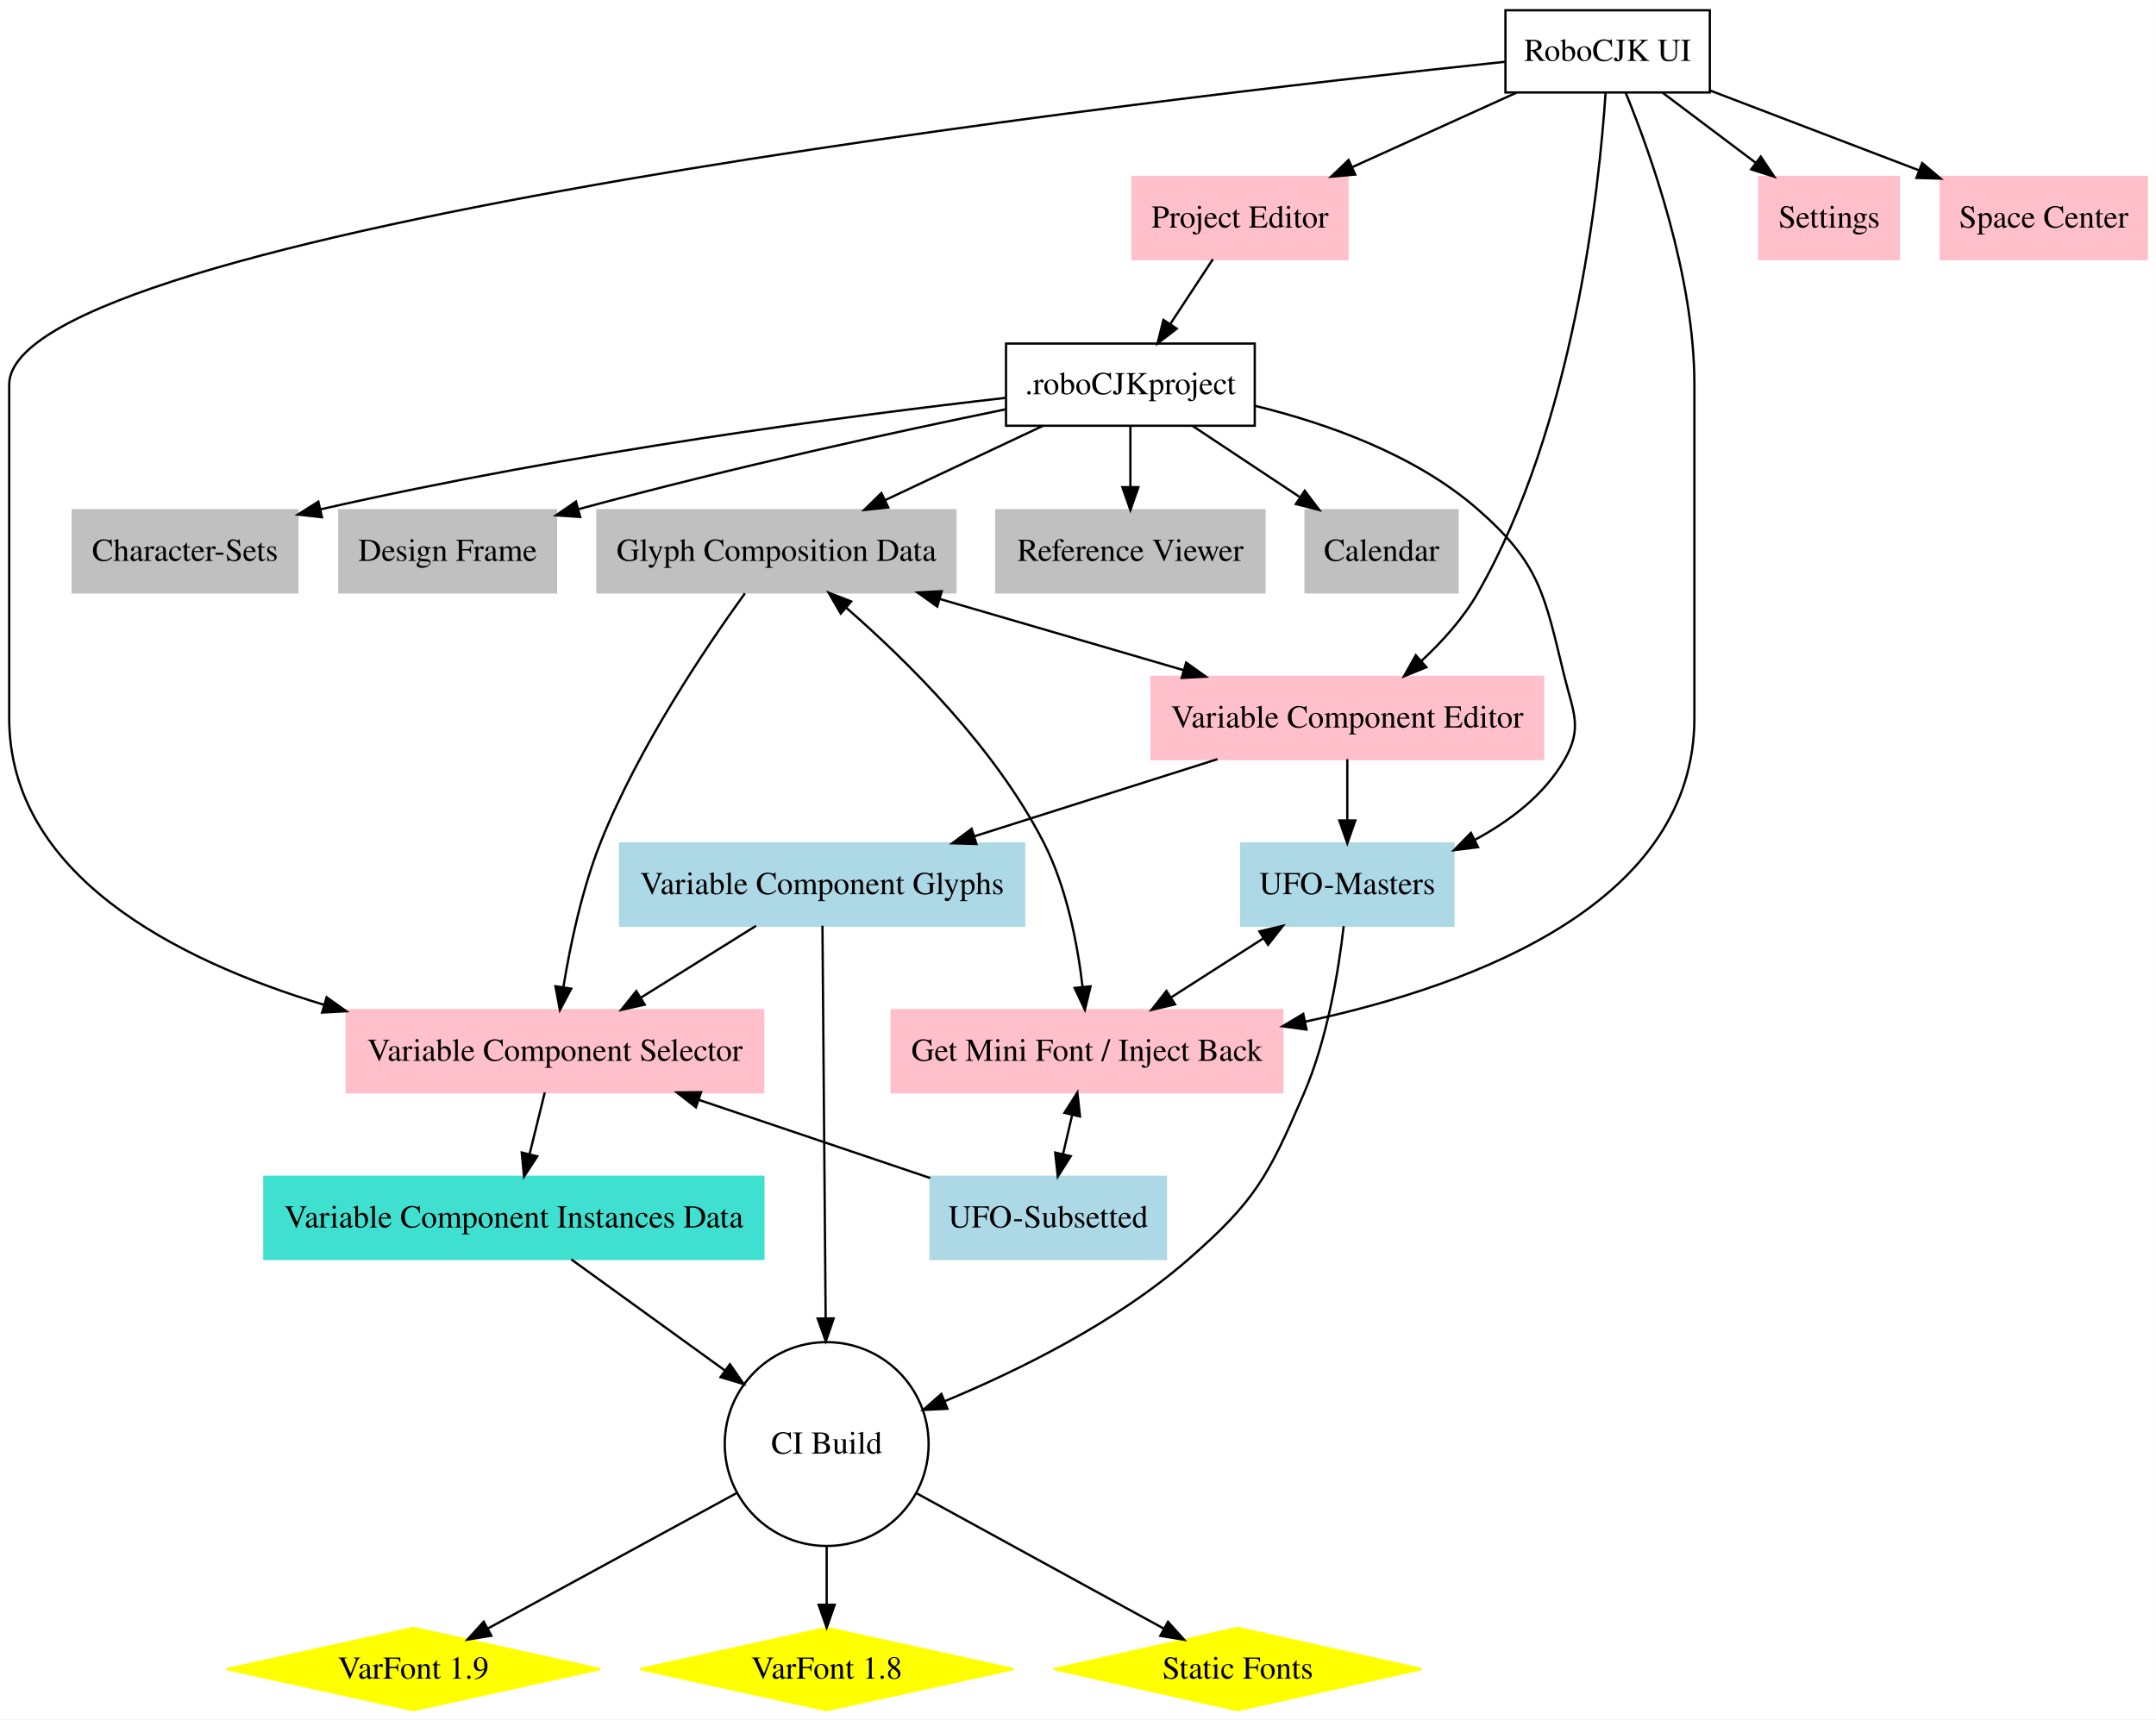
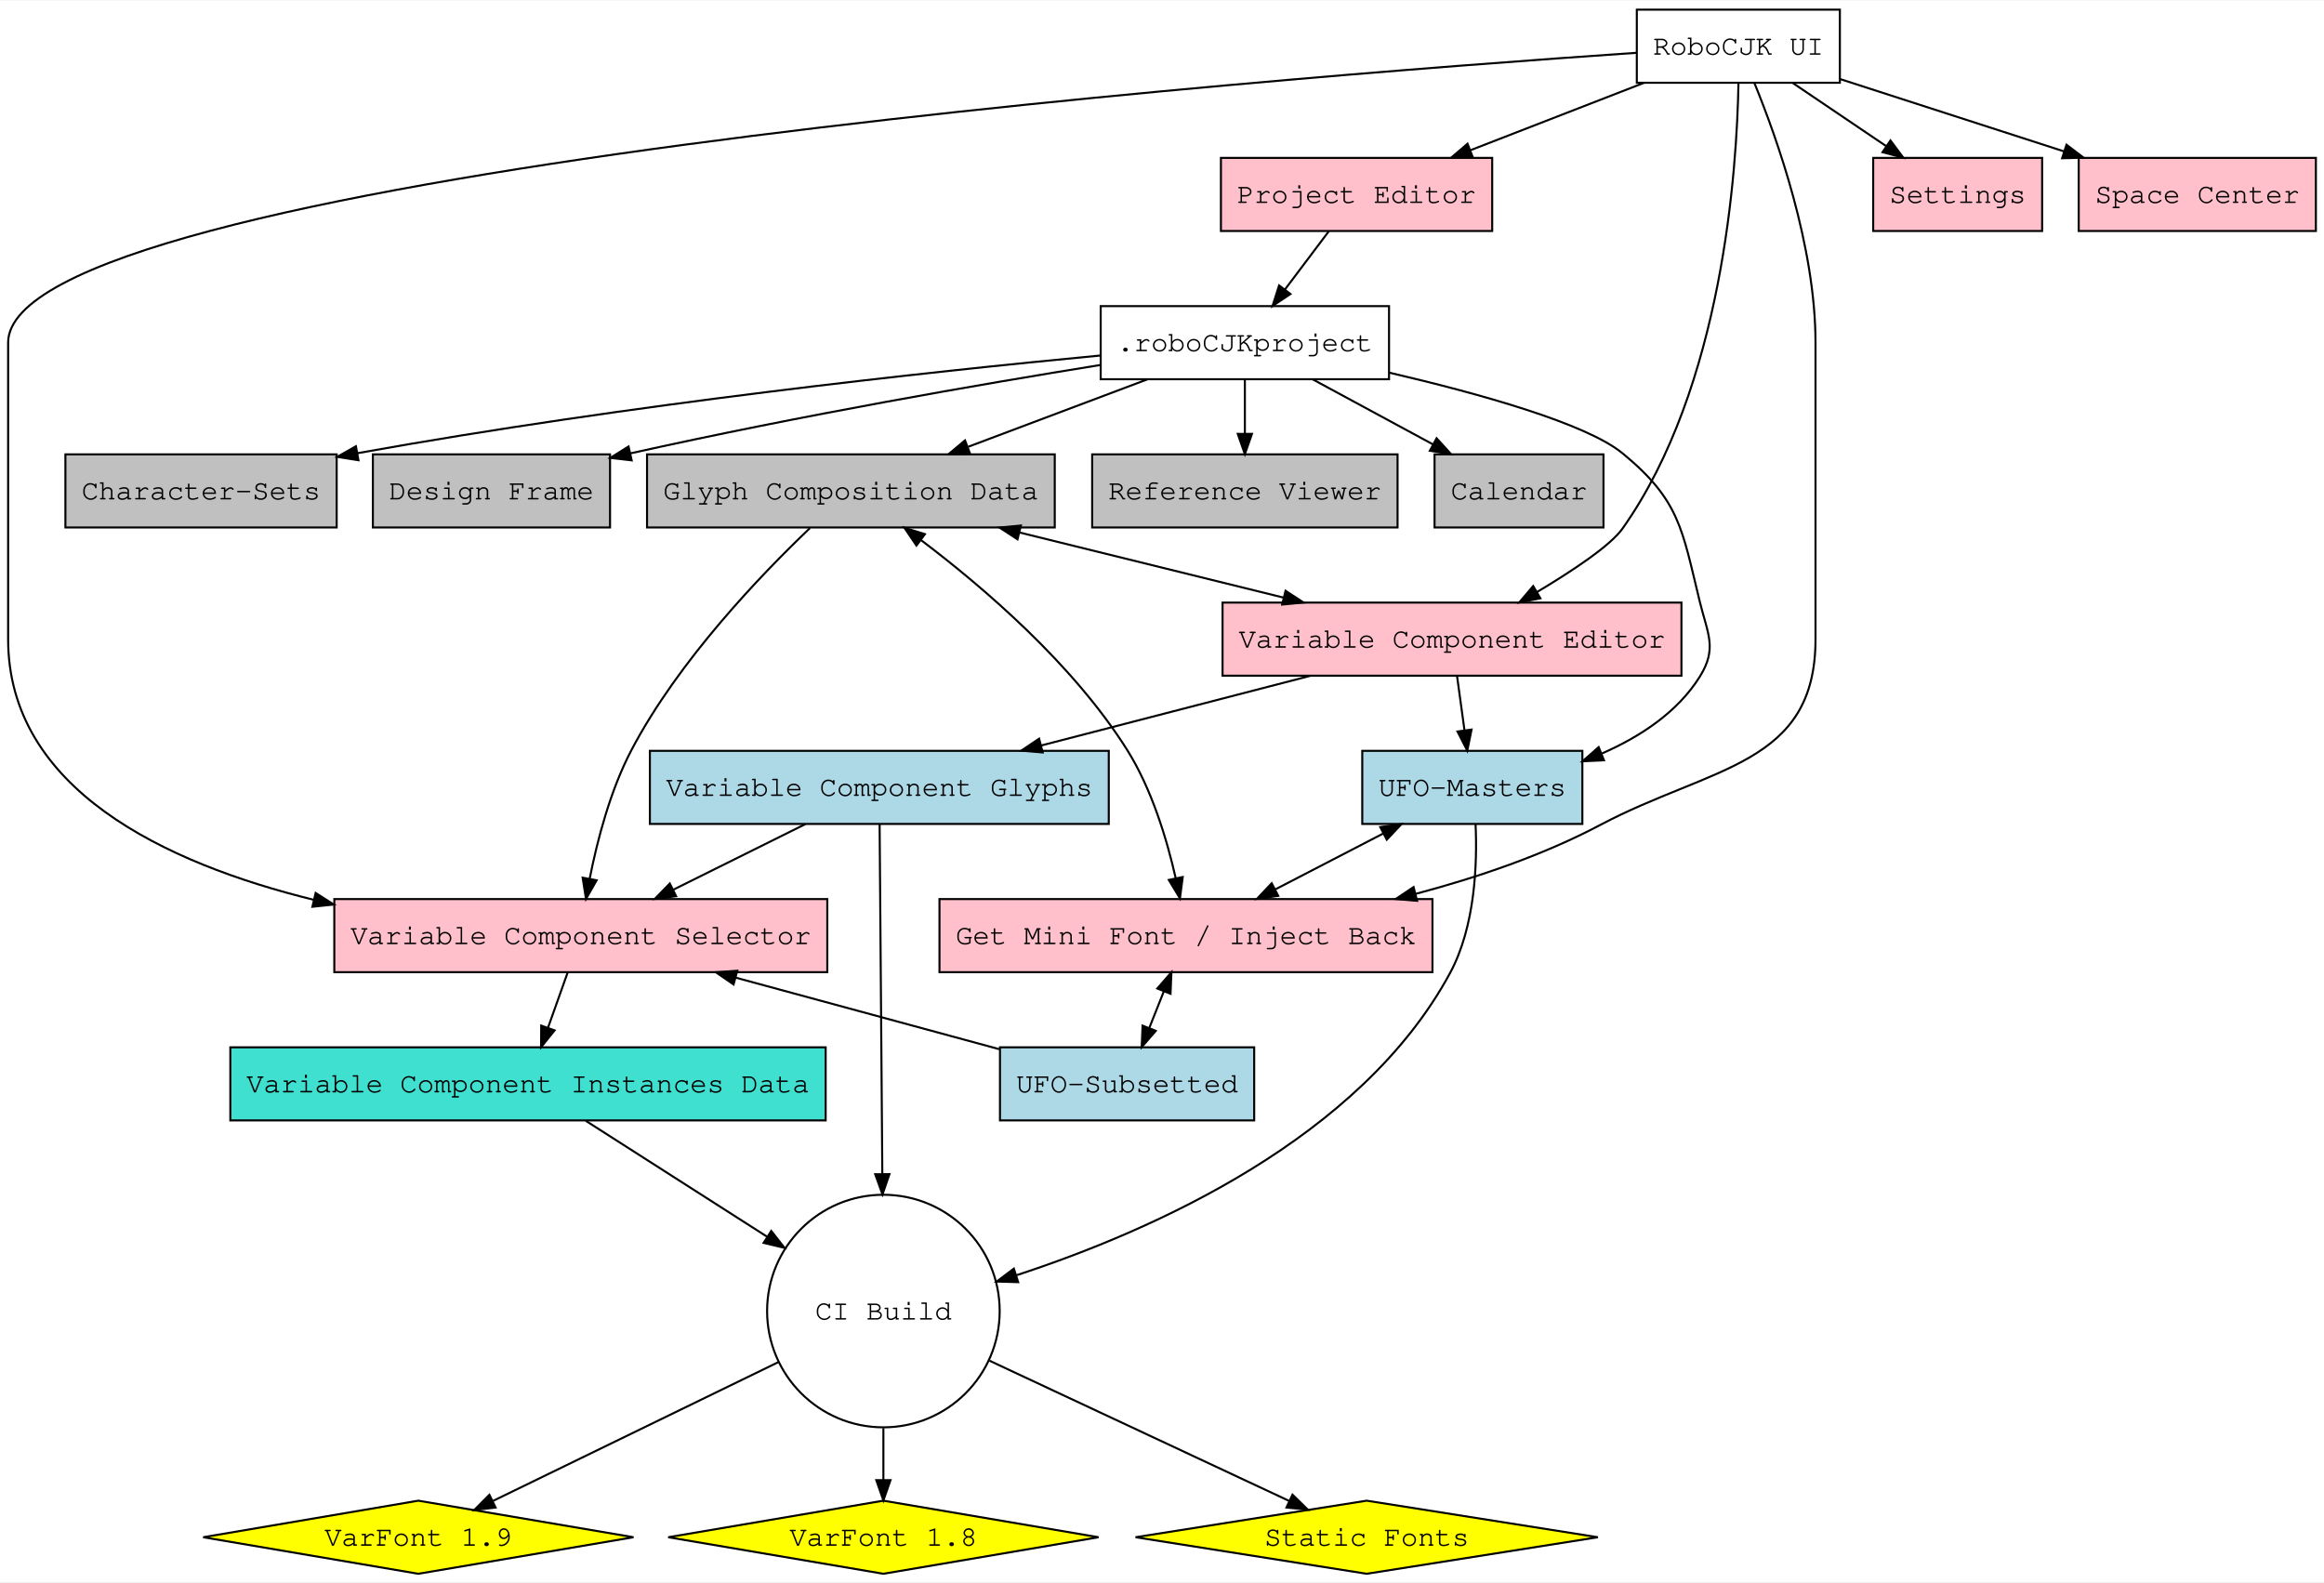
- <svg xmlns="http://www.w3.org/2000/svg" width="944pt" height="753pt" viewBox="0.00 0.00 944.12 753.14">
-   <g id="graph0" class="graph" transform="scale(1 1) rotate(0) translate(4 749.1405)">
-     <polygon fill="#ffffff" stroke="transparent" points="-4,4 -4,-749.14 940.122,-749.14 940.122,4 -4,4" />
+ <svg xmlns="http://www.w3.org/2000/svg" width="1144pt" height="779pt" viewBox="0.00 0.00 1144.39 778.76">
+   <g id="graph0" class="graph" transform="scale(1 1) rotate(0) translate(4 774.7642)">
+     <polygon fill="#ffffff" stroke="transparent" points="-4,4 -4,-774.764 1140.392,-774.764 1140.392,4 -4,4" />
    <g id="node1" class="node">
-       <polygon fill="none" stroke="#000000" points="655.254,-708.64 655.254,-744.64 744.746,-744.64 744.746,-708.64 655.254,-708.64" />
-       <text text-anchor="middle" x="700" y="-722.441" font-family="Times,serif" font-size="14.00" fill="#000000">RoboCJK UI</text>
+       <polygon fill="none" stroke="#000000" points="802.007,-734.264 802.007,-770.264 901.993,-770.264 901.993,-734.264 802.007,-734.264" />
+       <text text-anchor="middle" x="852" y="-748.064" font-family="Courier,monospace" font-size="14.00" fill="#000000">RoboCJK UI</text>
    </g>
    <g id="node2" class="node">
-       <polygon fill="#ffc0cb" stroke="#ffc0cb" points="491.926,-635.64 491.926,-671.64 586.074,-671.64 586.074,-635.64 491.926,-635.64" />
-       <text text-anchor="middle" x="539" y="-649.441" font-family="Times,serif" font-size="14.00" fill="#000000">Project Editor</text>
+       <polygon fill="#ffc0cb" stroke="#000000" points="597.21,-661.264 597.21,-697.264 730.79,-697.264 730.79,-661.264 597.21,-661.264" />
+       <text text-anchor="middle" x="664" y="-675.064" font-family="Courier,monospace" font-size="14.00" fill="#000000">Project Editor</text>
    </g>
    <g id="edge1" class="edge">
-       <path fill="none" stroke="#000000" d="M660.202,-708.596C638.432,-698.725 611.273,-686.41 588.184,-675.942" />
-       <polygon fill="#000000" stroke="#000000" points="589.451,-672.673 578.898,-671.731 586.56,-679.048 589.451,-672.673" />
+       <path fill="none" stroke="#000000" d="M805.528,-734.219C779.655,-724.173 747.263,-711.595 719.999,-701.009" />
+       <polygon fill="#000000" stroke="#000000" points="721.178,-697.712 710.589,-697.355 718.644,-704.237 721.178,-697.712" />
    </g>
    <g id="node3" class="node">
-       <polygon fill="#ffc0cb" stroke="#ffc0cb" points="766.443,-635.64 766.443,-671.64 827.557,-671.64 827.557,-635.64 766.443,-635.64" />
-       <text text-anchor="middle" x="797" y="-649.441" font-family="Times,serif" font-size="14.00" fill="#000000">Settings</text>
+       <polygon fill="#ffc0cb" stroke="#000000" points="918.406,-661.264 918.406,-697.264 1001.594,-697.264 1001.594,-661.264 918.406,-661.264" />
+       <text text-anchor="middle" x="960" y="-675.064" font-family="Courier,monospace" font-size="14.00" fill="#000000">Settings</text>
    </g>
    <g id="edge2" class="edge">
-       <path fill="none" stroke="#000000" d="M723.977,-708.596C736.336,-699.295 751.577,-687.825 764.933,-677.774" />
-       <polygon fill="#000000" stroke="#000000" points="767.077,-680.541 772.962,-671.731 762.867,-674.947 767.077,-680.541" />
+       <path fill="none" stroke="#000000" d="M878.697,-734.219C892.586,-724.831 909.746,-713.232 924.716,-703.113" />
+       <polygon fill="#000000" stroke="#000000" points="926.911,-705.854 933.236,-697.355 922.991,-700.055 926.911,-705.854" />
    </g>
    <g id="node4" class="node">
-       <polygon fill="#ffc0cb" stroke="#ffc0cb" points="845.878,-635.64 845.878,-671.64 936.122,-671.64 936.122,-635.64 845.878,-635.64" />
-       <text text-anchor="middle" x="891" y="-649.441" font-family="Times,serif" font-size="14.00" fill="#000000">Space Center</text>
+       <polygon fill="#ffc0cb" stroke="#000000" points="1019.608,-661.264 1019.608,-697.264 1136.392,-697.264 1136.392,-661.264 1019.608,-661.264" />
+       <text text-anchor="middle" x="1078" y="-675.064" font-family="Courier,monospace" font-size="14.00" fill="#000000">Space Center</text>
    </g>
    <g id="edge3" class="edge">
-       <path fill="none" stroke="#000000" d="M744.781,-709.525C772.122,-699.075 807.277,-685.639 836.264,-674.561" />
-       <polygon fill="#000000" stroke="#000000" points="837.746,-677.741 845.838,-670.902 835.247,-671.202 837.746,-677.741" />
+       <path fill="none" stroke="#000000" d="M902.157,-736.063C934.607,-725.581 977.196,-711.825 1012.332,-700.475" />
+       <polygon fill="#000000" stroke="#000000" points="1013.59,-703.747 1022.03,-697.343 1011.439,-697.086 1013.59,-703.747" />
    </g>
    <g id="node5" class="node">
-       <polygon fill="#ffc0cb" stroke="#ffc0cb" points="500.24,-416.64 500.24,-452.64 671.76,-452.64 671.76,-416.64 500.24,-416.64" />
-       <text text-anchor="middle" x="586" y="-430.44" font-family="Times,serif" font-size="14.00" fill="#000000">Variable Component Editor</text>
+       <polygon fill="#ffc0cb" stroke="#000000" points="598.018,-442.264 598.018,-478.264 823.982,-478.264 823.982,-442.264 598.018,-442.264" />
+       <text text-anchor="middle" x="711" y="-456.064" font-family="Courier,monospace" font-size="14.00" fill="#000000">Variable Component Editor</text>
    </g>
    <g id="edge4" class="edge">
-       <path fill="none" stroke="#000000" d="M699.098,-708.386C696.335,-666.785 685.368,-562.851 643,-489.14 636.71,-478.198 627.559,-468.069 618.422,-459.586" />
-       <polygon fill="#000000" stroke="#000000" points="620.626,-456.863 610.814,-452.867 615.992,-462.11 620.626,-456.863" />
+       <path fill="none" stroke="#000000" d="M852.056,-734.041C851.316,-691.611 844.325,-584.532 795,-514.764 789.092,-506.408 770.852,-494.211 752.872,-483.473" />
+       <polygon fill="#000000" stroke="#000000" points="754.518,-480.381 744.121,-478.342 750.977,-486.419 754.518,-480.381" />
    </g>
    <g id="node6" class="node">
-       <polygon fill="#ffc0cb" stroke="#ffc0cb" points="147.804,-270.64 147.804,-306.64 330.196,-306.64 330.196,-270.64 147.804,-270.64" />
-       <text text-anchor="middle" x="239" y="-284.44" font-family="Times,serif" font-size="14.00" fill="#000000">Variable Component Selector</text>
+       <polygon fill="#ffc0cb" stroke="#000000" points="160.619,-296.264 160.619,-332.264 403.381,-332.264 403.381,-296.264 160.619,-296.264" />
+       <text text-anchor="middle" x="282" y="-310.064" font-family="Courier,monospace" font-size="14.00" fill="#000000">Variable Component Selector</text>
    </g>
    <g id="edge5" class="edge">
-       <path fill="none" stroke="#000000" d="M655.147,-722.085C500.65,-705.797 0,-647.833 0,-580.64 0,-580.64 0,-580.64 0,-434.64 0,-366.077 72.515,-328.749 137.658,-309.048" />
-       <polygon fill="#000000" stroke="#000000" points="138.996,-312.305 147.621,-306.152 137.042,-305.583 138.996,-312.305" />
+       <path fill="none" stroke="#000000" d="M801.884,-749.018C619.253,-736.53 0,-688.148 0,-606.264 0,-606.264 0,-606.264 0,-460.264 0,-386.529 76.971,-349.989 150.487,-331.905" />
+       <polygon fill="#000000" stroke="#000000" points="151.429,-335.278 160.361,-329.579 149.824,-328.465 151.429,-335.278" />
    </g>
    <g id="node7" class="node">
-       <polygon fill="#ffc0cb" stroke="#ffc0cb" points="386.431,-270.64 386.431,-306.64 557.569,-306.64 557.569,-270.64 386.431,-270.64" />
-       <text text-anchor="middle" x="472" y="-284.44" font-family="Times,serif" font-size="14.00" fill="#000000">Get Mini Font / Inject Back</text>
+       <polygon fill="#ffc0cb" stroke="#000000" points="458.619,-296.264 458.619,-332.264 701.381,-332.264 701.381,-296.264 458.619,-296.264" />
+       <text text-anchor="middle" x="580" y="-310.064" font-family="Courier,monospace" font-size="14.00" fill="#000000">Get Mini Font / Inject Back</text>
    </g>
    <g id="edge6" class="edge">
-       <path fill="none" stroke="#000000" d="M707.874,-708.596C719.004,-681.402 738,-628.048 738,-580.64 738,-580.64 738,-580.64 738,-434.64 738,-354.479 644.017,-318.03 567.78,-301.65" />
-       <polygon fill="#000000" stroke="#000000" points="568.128,-298.149 557.628,-299.563 566.718,-305.005 568.128,-298.149" />
+       <path fill="none" stroke="#000000" d="M859.874,-734.22C871.004,-707.026 890,-653.671 890,-606.264 890,-606.264 890,-606.264 890,-460.264 890,-398.029 839.012,-397.866 784,-368.764 756.003,-353.954 723.668,-342.932 693.111,-334.829" />
+       <polygon fill="#000000" stroke="#000000" points="693.816,-331.397 683.26,-332.3 692.075,-338.177 693.816,-331.397" />
    </g>
    <g id="node11" class="node">
-       <polygon fill="none" stroke="#000000" points="436.54,-562.64 436.54,-598.64 545.46,-598.64 545.46,-562.64 436.54,-562.64" />
-       <text text-anchor="middle" x="491" y="-576.441" font-family="Times,serif" font-size="14.00" fill="#000000">.roboCJKproject</text>
+       <polygon fill="none" stroke="#000000" points="538.01,-588.264 538.01,-624.264 679.99,-624.264 679.99,-588.264 538.01,-588.264" />
+       <text text-anchor="middle" x="609" y="-602.064" font-family="Courier,monospace" font-size="14.00" fill="#000000">.roboCJKproject</text>
    </g>
    <g id="edge10" class="edge">
-       <path fill="none" stroke="#000000" d="M527.135,-635.596C521.539,-627.085 514.748,-616.757 508.571,-607.362" />
-       <polygon fill="#000000" stroke="#000000" points="511.314,-605.163 502.895,-598.731 505.465,-609.009 511.314,-605.163" />
+       <path fill="none" stroke="#000000" d="M650.404,-661.219C643.86,-652.533 635.89,-641.954 628.696,-632.406" />
+       <polygon fill="#000000" stroke="#000000" points="631.443,-630.235 622.63,-624.355 625.852,-634.448 631.443,-630.235" />
    </g>
    <g id="node8" class="node">
-       <polygon fill="#add8e6" stroke="#add8e6" points="539.515,-343.64 539.515,-379.64 632.485,-379.64 632.485,-343.64 539.515,-343.64" />
-       <text text-anchor="middle" x="586" y="-357.44" font-family="Times,serif" font-size="14.00" fill="#000000">UFO-Masters</text>
+       <polygon fill="#add8e6" stroke="#000000" points="666.808,-369.264 666.808,-405.264 775.192,-405.264 775.192,-369.264 666.808,-369.264" />
+       <text text-anchor="middle" x="721" y="-383.064" font-family="Courier,monospace" font-size="14.00" fill="#000000">UFO-Masters</text>
    </g>
    <g id="edge17" class="edge">
-       <path fill="none" stroke="#000000" d="M586,-416.596C586,-408.523 586,-398.817 586,-389.822" />
-       <polygon fill="#000000" stroke="#000000" points="589.5,-389.731 586,-379.731 582.5,-389.731 589.5,-389.731" />
+       <path fill="none" stroke="#000000" d="M713.472,-442.219C714.578,-434.147 715.907,-424.441 717.139,-415.446" />
+       <polygon fill="#000000" stroke="#000000" points="720.632,-415.737 718.522,-405.355 713.697,-414.787 720.632,-415.737" />
    </g>
    <g id="node10" class="node">
-       <polygon fill="#add8e6" stroke="#add8e6" points="267.517,-343.64 267.517,-379.64 444.483,-379.64 444.483,-343.64 267.517,-343.64" />
-       <text text-anchor="middle" x="356" y="-357.44" font-family="Times,serif" font-size="14.00" fill="#000000">Variable Component Glyphs</text>
+       <polygon fill="#add8e6" stroke="#000000" points="316.017,-369.264 316.017,-405.264 541.982,-405.264 541.982,-369.264 316.017,-369.264" />
+       <text text-anchor="middle" x="429" y="-383.064" font-family="Courier,monospace" font-size="14.00" fill="#000000">Variable Component Glyphs</text>
    </g>
    <g id="edge9" class="edge">
-       <path fill="none" stroke="#000000" d="M529.146,-416.596C496.94,-406.374 456.478,-393.531 422.768,-382.832" />
-       <polygon fill="#000000" stroke="#000000" points="423.587,-379.42 412.997,-379.731 421.47,-386.092 423.587,-379.42" />
+       <path fill="none" stroke="#000000" d="M641.292,-442.219C601.127,-431.822 550.488,-418.713 508.742,-407.907" />
+       <polygon fill="#000000" stroke="#000000" points="509.441,-404.472 498.883,-405.355 507.687,-411.249 509.441,-404.472" />
    </g>
    <g id="node9" class="node">
-       <polygon fill="#add8e6" stroke="#add8e6" points="403.453,-197.641 403.453,-233.641 506.547,-233.641 506.547,-197.641 403.453,-197.641" />
-       <text text-anchor="middle" x="455" y="-211.44" font-family="Times,serif" font-size="14.00" fill="#000000">UFO-Subsetted</text>
+       <polygon fill="#add8e6" stroke="#000000" points="488.409,-223.264 488.409,-259.264 613.591,-259.264 613.591,-223.264 488.409,-223.264" />
+       <text text-anchor="middle" x="551" y="-237.064" font-family="Courier,monospace" font-size="14.00" fill="#000000">UFO-Subsetted</text>
    </g>
    <g id="edge22" class="edge">
-       <path fill="none" stroke="#000000" d="M302.155,-267.296C334.33,-256.422 372.963,-243.366 403.338,-233.1" />
-       <polygon fill="#000000" stroke="#000000" points="300.746,-264.078 292.393,-270.596 302.988,-270.709 300.746,-264.078" />
+       <path fill="none" stroke="#000000" d="M358.18,-293.591C399.216,-282.455 449.234,-268.881 488.043,-258.349" />
+       <polygon fill="#000000" stroke="#000000" points="357.229,-290.222 348.494,-296.219 359.062,-296.978 357.229,-290.222" />
    </g>
    <g id="node18" class="node">
-       <polygon fill="#40e0d0" stroke="#40e0d0" points="111.732,-197.641 111.732,-233.641 330.268,-233.641 330.268,-197.641 111.732,-197.641" />
-       <text text-anchor="middle" x="221" y="-211.44" font-family="Times,serif" font-size="14.00" fill="#000000">Variable Component Instances Data</text>
+       <polygon fill="#40e0d0" stroke="#000000" points="109.423,-223.264 109.423,-259.264 402.577,-259.264 402.577,-223.264 109.423,-223.264" />
+       <text text-anchor="middle" x="256" y="-237.064" font-family="Courier,monospace" font-size="14.00" fill="#000000">Variable Component Instances Data</text>
    </g>
    <g id="edge25" class="edge">
-       <path fill="none" stroke="#000000" d="M234.551,-270.596C232.538,-262.436 230.115,-252.606 227.877,-243.529" />
-       <polygon fill="#000000" stroke="#000000" points="231.253,-242.602 225.461,-233.731 224.457,-244.278 231.253,-242.602" />
+       <path fill="none" stroke="#000000" d="M275.573,-296.219C272.635,-287.972 269.09,-278.018 265.829,-268.86" />
+       <polygon fill="#000000" stroke="#000000" points="269.096,-267.601 262.443,-259.355 262.501,-269.949 269.096,-267.601" />
    </g>
    <g id="edge8" class="edge">
-       <path fill="none" stroke="#000000" d="M465.517,-260.802C464.197,-255.131 462.807,-249.164 461.486,-243.493" />
-       <polygon fill="#000000" stroke="#000000" points="462.121,-261.65 467.798,-270.596 468.938,-260.062 462.121,-261.65" />
-       <polygon fill="#000000" stroke="#000000" points="464.89,-242.676 459.213,-233.731 458.072,-244.264 464.89,-242.676" />
+       <path fill="none" stroke="#000000" d="M569.057,-286.719C566.727,-280.854 564.267,-274.661 561.938,-268.796" />
+       <polygon fill="#000000" stroke="#000000" points="565.887,-288.218 572.832,-296.219 572.392,-285.634 565.887,-288.218" />
+       <polygon fill="#000000" stroke="#000000" points="565.131,-267.356 558.187,-259.355 558.626,-269.94 565.131,-267.356" />
    </g>
    <g id="edge7" class="edge">
-       <path fill="none" stroke="#000000" d="M549.275,-338.123C536.358,-329.852 521.844,-320.558 508.912,-312.277" />
-       <polygon fill="#000000" stroke="#000000" points="547.511,-341.15 557.82,-343.596 551.286,-335.255 547.511,-341.15" />
-       <polygon fill="#000000" stroke="#000000" points="510.56,-309.176 500.251,-306.731 506.785,-315.071 510.56,-309.176" />
+       <path fill="none" stroke="#000000" d="M677.208,-364.592C660.306,-355.841 641,-345.846 624.072,-337.081" />
+       <polygon fill="#000000" stroke="#000000" points="675.656,-367.73 686.146,-369.219 678.875,-361.513 675.656,-367.73" />
+       <polygon fill="#000000" stroke="#000000" points="625.431,-333.844 614.942,-332.355 622.213,-340.06 625.431,-333.844" />
    </g>
    <g id="node17" class="node">
-       <ellipse fill="none" stroke="#000000" cx="358" cy="-116.57" rx="44.641" ry="44.641" />
-       <text text-anchor="middle" x="358" y="-112.37" font-family="Times,serif" font-size="14.00" fill="#000000">CI Build</text>
+       <ellipse fill="none" stroke="#000000" cx="431" cy="-129.382" rx="57.264" ry="57.264" />
+       <text text-anchor="middle" x="431" y="-125.182" font-family="Courier,monospace" font-size="14.00" fill="#000000">CI Build</text>
    </g>
    <g id="edge23" class="edge">
-       <path fill="none" stroke="#000000" d="M584.407,-343.452C582.254,-324.505 577.411,-294.274 567,-270.14 551.323,-233.8 545.852,-223.127 516,-197.141 484.716,-169.908 442.609,-149.026 409.73,-135.352" />
-       <polygon fill="#000000" stroke="#000000" points="410.865,-132.036 400.283,-131.514 408.23,-138.521 410.865,-132.036" />
+       <path fill="none" stroke="#000000" d="M722.599,-369.247C723.493,-349.901 722.491,-318.84 710,-295.764 666.051,-214.576 564.226,-169.186 496.514,-147.01" />
+       <polygon fill="#000000" stroke="#000000" points="497.372,-143.61 486.782,-143.905 495.245,-150.279 497.372,-143.61" />
    </g>
    <g id="edge21" class="edge">
-       <path fill="none" stroke="#000000" d="M327.079,-343.596C311.891,-334.12 293.094,-322.391 276.77,-312.206" />
-       <polygon fill="#000000" stroke="#000000" points="278.331,-309.055 267.994,-306.731 274.625,-314.994 278.331,-309.055" />
+       <path fill="none" stroke="#000000" d="M392.663,-369.219C372.962,-359.436 348.428,-347.252 327.471,-336.845" />
+       <polygon fill="#000000" stroke="#000000" points="328.942,-333.668 318.428,-332.355 325.828,-339.937 328.942,-333.668" />
    </g>
    <g id="edge24" class="edge">
-       <path fill="none" stroke="#000000" d="M356.147,-343.62C356.439,-307.897 357.1,-226.812 357.549,-171.862" />
-       <polygon fill="#000000" stroke="#000000" points="361.051,-171.611 357.633,-161.582 354.051,-171.553 361.051,-171.611" />
+       <path fill="none" stroke="#000000" d="M429.141,-369.13C429.414,-333.926 430.028,-254.716 430.476,-196.945" />
+       <polygon fill="#000000" stroke="#000000" points="433.977,-196.812 430.555,-186.785 426.977,-196.758 433.977,-196.812" />
    </g>
    <g id="edge12" class="edge">
-       <path fill="none" stroke="#000000" d="M545.628,-571.356C577.073,-563.678 615.648,-550.012 643,-526.14 670.558,-502.089 672.306,-488.669 681,-453.14 684.909,-437.167 689.242,-430.37 681,-416.14 672.157,-400.873 657.244,-389.513 641.823,-381.234" />
-       <polygon fill="#000000" stroke="#000000" points="643.239,-378.029 632.726,-376.709 640.121,-384.297 643.239,-378.029" />
+       <path fill="none" stroke="#000000" d="M680.177,-591.484C724.796,-581.085 777.128,-566.453 795,-551.764 823.258,-528.54 824.306,-514.293 833,-478.764 836.909,-462.791 841.721,-455.706 833,-441.764 822.013,-424.199 803.561,-412.147 784.772,-403.943" />
+       <polygon fill="#000000" stroke="#000000" points="785.837,-400.599 775.254,-400.106 783.22,-407.091 785.837,-400.599" />
    </g>
    <g id="node12" class="node">
-       <polygon fill="#c0c0c0" stroke="#c0c0c0" points="27.8,-489.64 27.8,-525.64 126.2,-525.64 126.2,-489.64 27.8,-489.64" />
-       <text text-anchor="middle" x="77" y="-503.44" font-family="Times,serif" font-size="14.00" fill="#000000">Character-Sets</text>
+       <polygon fill="#c0c0c0" stroke="#000000" points="28.21,-515.264 28.21,-551.264 161.79,-551.264 161.79,-515.264 28.21,-515.264" />
+       <text text-anchor="middle" x="95" y="-529.064" font-family="Courier,monospace" font-size="14.00" fill="#000000">Character-Sets</text>
    </g>
    <g id="edge11" class="edge">
-       <path fill="none" stroke="#000000" d="M436.384,-574.861C368.244,-567.073 248.125,-551.45 136.19,-525.987" />
-       <polygon fill="#000000" stroke="#000000" points="136.955,-522.572 126.425,-523.735 135.382,-529.393 136.955,-522.572" />
+       <path fill="none" stroke="#000000" d="M537.685,-599.933C452.807,-591.828 306.674,-576.078 172.125,-551.862" />
+       <polygon fill="#000000" stroke="#000000" points="172.512,-548.375 162.047,-550.028 171.259,-555.262 172.512,-548.375" />
    </g>
    <g id="node13" class="node">
-       <polygon fill="#c0c0c0" stroke="#c0c0c0" points="257.616,-489.64 257.616,-525.64 414.384,-525.64 414.384,-489.64 257.616,-489.64" />
-       <text text-anchor="middle" x="336" y="-503.44" font-family="Times,serif" font-size="14.00" fill="#000000">Glyph Composition Data</text>
+       <polygon fill="#c0c0c0" stroke="#000000" points="314.615,-515.264 314.615,-551.264 515.385,-551.264 515.385,-515.264 314.615,-515.264" />
+       <text text-anchor="middle" x="415" y="-529.064" font-family="Courier,monospace" font-size="14.00" fill="#000000">Glyph Composition Data</text>
    </g>
    <g id="edge13" class="edge">
-       <path fill="none" stroke="#000000" d="M452.685,-562.596C431.82,-552.769 405.812,-540.519 383.648,-530.081" />
-       <polygon fill="#000000" stroke="#000000" points="384.949,-526.825 374.411,-525.731 381.967,-533.158 384.949,-526.825" />
+       <path fill="none" stroke="#000000" d="M561.045,-588.219C534.346,-578.173 500.921,-565.595 472.787,-555.009" />
+       <polygon fill="#000000" stroke="#000000" points="473.668,-551.601 463.076,-551.355 471.202,-558.152 473.668,-551.601" />
    </g>
    <g id="node14" class="node">
-       <polygon fill="#c0c0c0" stroke="#c0c0c0" points="144.54,-489.64 144.54,-525.64 239.46,-525.64 239.46,-489.64 144.54,-489.64" />
-       <text text-anchor="middle" x="192" y="-503.44" font-family="Times,serif" font-size="14.00" fill="#000000">Design Frame</text>
+       <polygon fill="#c0c0c0" stroke="#000000" points="179.608,-515.264 179.608,-551.264 296.392,-551.264 296.392,-515.264 179.608,-515.264" />
+       <text text-anchor="middle" x="238" y="-529.064" font-family="Courier,monospace" font-size="14.00" fill="#000000">Design Frame</text>
    </g>
    <g id="edge14" class="edge">
-       <path fill="none" stroke="#000000" d="M436.341,-569.835C389.272,-560.19 319.378,-545.06 249.364,-526.114" />
-       <polygon fill="#000000" stroke="#000000" points="250.056,-522.675 239.487,-523.415 248.211,-529.427 250.056,-522.675" />
+       <path fill="none" stroke="#000000" d="M537.934,-595.29C478.591,-585.711 391.606,-570.712 306.369,-551.746" />
+       <polygon fill="#000000" stroke="#000000" points="307.048,-548.312 296.524,-549.536 305.514,-555.142 307.048,-548.312" />
    </g>
    <g id="node15" class="node">
-       <polygon fill="#c0c0c0" stroke="#c0c0c0" points="432.288,-489.64 432.288,-525.64 549.712,-525.64 549.712,-489.64 432.288,-489.64" />
-       <text text-anchor="middle" x="491" y="-503.44" font-family="Times,serif" font-size="14.00" fill="#000000">Reference Viewer</text>
+       <polygon fill="#c0c0c0" stroke="#000000" points="533.811,-515.264 533.811,-551.264 684.189,-551.264 684.189,-515.264 533.811,-515.264" />
+       <text text-anchor="middle" x="609" y="-529.064" font-family="Courier,monospace" font-size="14.00" fill="#000000">Reference Viewer</text>
    </g>
    <g id="edge15" class="edge">
-       <path fill="none" stroke="#000000" d="M491,-562.596C491,-554.523 491,-544.817 491,-535.822" />
-       <polygon fill="#000000" stroke="#000000" points="494.5,-535.731 491,-525.731 487.5,-535.731 494.5,-535.731" />
+       <path fill="none" stroke="#000000" d="M609,-588.219C609,-580.147 609,-570.441 609,-561.446" />
+       <polygon fill="#000000" stroke="#000000" points="612.5,-561.355 609,-551.355 605.5,-561.355 612.5,-561.355" />
    </g>
    <g id="node16" class="node">
-       <polygon fill="#c0c0c0" stroke="#c0c0c0" points="567.734,-489.64 567.734,-525.64 634.266,-525.64 634.266,-489.64 567.734,-489.64" />
-       <text text-anchor="middle" x="601" y="-503.44" font-family="Times,serif" font-size="14.00" fill="#000000">Calendar</text>
+       <polygon fill="#c0c0c0" stroke="#000000" points="702.406,-515.264 702.406,-551.264 785.594,-551.264 785.594,-515.264 702.406,-515.264" />
+       <text text-anchor="middle" x="744" y="-529.064" font-family="Courier,monospace" font-size="14.00" fill="#000000">Calendar</text>
    </g>
    <g id="edge16" class="edge">
-       <path fill="none" stroke="#000000" d="M518.191,-562.596C532.338,-553.207 549.816,-541.608 565.063,-531.49" />
-       <polygon fill="#000000" stroke="#000000" points="567.344,-534.177 573.741,-525.731 563.473,-528.344 567.344,-534.177" />
+       <path fill="none" stroke="#000000" d="M642.371,-588.219C660.301,-578.524 682.591,-566.471 701.723,-556.125" />
+       <polygon fill="#000000" stroke="#000000" points="703.414,-559.19 710.545,-551.355 700.084,-553.033 703.414,-559.19" />
    </g>
    <g id="edge18" class="edge">
-       <path fill="none" stroke="#000000" d="M407.47,-486.771C440.968,-476.99 480.79,-465.362 514.315,-455.573" />
-       <polygon fill="#000000" stroke="#000000" points="406.416,-483.433 397.798,-489.596 408.378,-490.152 406.416,-483.433" />
-       <polygon fill="#000000" stroke="#000000" points="515.429,-458.894 524.047,-452.731 513.466,-452.174 515.429,-458.894" />
+       <path fill="none" stroke="#000000" d="M497.974,-512.801C538.606,-502.78 587.399,-490.747 628.029,-480.727" />
+       <polygon fill="#000000" stroke="#000000" points="497.04,-509.427 488.169,-515.219 498.716,-516.223 497.04,-509.427" />
+       <polygon fill="#000000" stroke="#000000" points="629.033,-484.084 637.904,-478.291 627.357,-477.288 629.033,-484.084" />
    </g>
    <g id="edge20" class="edge">
-       <path fill="none" stroke="#000000" d="M322.189,-489.229C304.904,-465.314 275.562,-421.698 259,-380.14 250.848,-359.685 245.724,-335.266 242.706,-316.802" />
-       <polygon fill="#000000" stroke="#000000" points="246.132,-316.051 241.165,-306.693 239.212,-317.106 246.132,-316.051" />
+       <path fill="none" stroke="#000000" d="M394.832,-514.946C370.538,-491.799 330.116,-449.655 307,-405.764 296.495,-385.818 290.076,-361.039 286.377,-342.3" />
+       <polygon fill="#000000" stroke="#000000" points="289.793,-341.52 284.549,-332.314 282.907,-342.781 289.793,-341.52" />
    </g>
    <g id="edge19" class="edge">
-       <path fill="none" stroke="#000000" d="M366.49,-482.989C393.485,-459.446 431.798,-421.508 453,-380.14 463.13,-360.375 467.859,-335.584 470.067,-316.794" />
-       <polygon fill="#000000" stroke="#000000" points="364.172,-480.366 358.854,-489.529 368.726,-485.682 364.172,-480.366" />
-       <polygon fill="#000000" stroke="#000000" points="473.556,-317.076 471.075,-306.776 466.591,-316.375 473.556,-317.076" />
+       <path fill="none" stroke="#000000" d="M449.627,-508.969C480.339,-485.738 524.346,-448.062 551,-405.764 563.218,-386.374 570.678,-361.41 574.966,-342.456" />
+       <polygon fill="#000000" stroke="#000000" points="447.278,-506.354 441.342,-515.13 451.455,-511.971 447.278,-506.354" />
+       <polygon fill="#000000" stroke="#000000" points="578.402,-343.125 577.032,-332.619 571.552,-341.686 578.402,-343.125" />
    </g>
    <g id="node19" class="node">
-       <polygon fill="#ffff00" stroke="#ffff00" points="177,-36 95.289,-18 177,0 258.711,-18 177,-36" />
-       <text text-anchor="middle" x="177" y="-13.8" font-family="Times,serif" font-size="14.00" fill="#000000">VarFont 1.9</text>
+       <polygon fill="#ffff00" stroke="#000000" points="202,-36 96.041,-18 202,0 307.959,-18 202,-36" />
+       <text text-anchor="middle" x="202" y="-13.8" font-family="Courier,monospace" font-size="14.00" fill="#000000">VarFont 1.9</text>
    </g>
    <g id="edge27" class="edge">
-       <path fill="none" stroke="#000000" d="M318.726,-95.182C286.124,-77.427 240.298,-52.471 209.673,-35.794" />
-       <polygon fill="#000000" stroke="#000000" points="211.145,-32.609 200.689,-30.901 207.797,-38.757 211.145,-32.609" />
+       <path fill="none" stroke="#000000" d="M379.322,-104.247C336.515,-83.426 276.741,-54.353 238.702,-35.851" />
+       <polygon fill="#000000" stroke="#000000" points="240.047,-32.613 229.523,-31.387 236.985,-38.908 240.047,-32.613" />
    </g>
    <g id="node20" class="node">
-       <polygon fill="#ffff00" stroke="#ffff00" points="358,-36 276.289,-18 358,0 439.711,-18 358,-36" />
-       <text text-anchor="middle" x="358" y="-13.8" font-family="Times,serif" font-size="14.00" fill="#000000">VarFont 1.8</text>
+       <polygon fill="#ffff00" stroke="#000000" points="431,-36 325.041,-18 431,0 536.959,-18 431,-36" />
+       <text text-anchor="middle" x="431" y="-13.8" font-family="Courier,monospace" font-size="14.00" fill="#000000">VarFont 1.8</text>
    </g>
    <g id="edge28" class="edge">
-       <path fill="none" stroke="#000000" d="M358,-71.9C358,-63.215 358,-54.337 358,-46.358" />
-       <polygon fill="#000000" stroke="#000000" points="361.5,-46.137 358,-36.137 354.5,-46.137 361.5,-46.137" />
+       <path fill="none" stroke="#000000" d="M431,-71.734C431,-62.829 431,-53.991 431,-46.133" />
+       <polygon fill="#000000" stroke="#000000" points="434.5,-46.108 431,-36.108 427.5,-46.108 434.5,-46.108" />
    </g>
    <g id="node21" class="node">
-       <polygon fill="#ffff00" stroke="#ffff00" points="538,-36 457.54,-18 538,0 618.46,-18 538,-36" />
-       <text text-anchor="middle" x="538" y="-13.8" font-family="Times,serif" font-size="14.00" fill="#000000">Static Fonts</text>
+       <polygon fill="#ffff00" stroke="#000000" points="669,-36 555.156,-18 669,0 782.844,-18 669,-36" />
+       <text text-anchor="middle" x="669" y="-13.8" font-family="Courier,monospace" font-size="14.00" fill="#000000">Static Fonts</text>
    </g>
    <g id="edge29" class="edge">
-       <path fill="none" stroke="#000000" d="M397.502,-94.939C429.952,-77.169 475.351,-52.307 505.668,-35.705" />
-       <polygon fill="#000000" stroke="#000000" points="507.472,-38.708 514.562,-30.835 504.11,-32.568 507.472,-38.708" />
+       <path fill="none" stroke="#000000" d="M483.23,-104.939C527.821,-84.071 590.905,-54.548 630.878,-35.841" />
+       <polygon fill="#000000" stroke="#000000" points="632.451,-38.969 640.025,-31.56 629.484,-32.629 632.451,-38.969" />
    </g>
    <g id="edge26" class="edge">
-       <path fill="none" stroke="#000000" d="M246.128,-197.47C264.896,-183.898 291.043,-164.989 313.341,-148.865" />
-       <polygon fill="#000000" stroke="#000000" points="315.622,-151.535 321.674,-142.839 311.52,-145.863 315.622,-151.535" />
+       <path fill="none" stroke="#000000" d="M284.506,-223.039C308.571,-207.654 343.78,-185.144 373.649,-166.048" />
+       <polygon fill="#000000" stroke="#000000" points="375.783,-168.838 382.323,-160.503 372.012,-162.94 375.783,-168.838" />
    </g>
  </g>
</svg>
